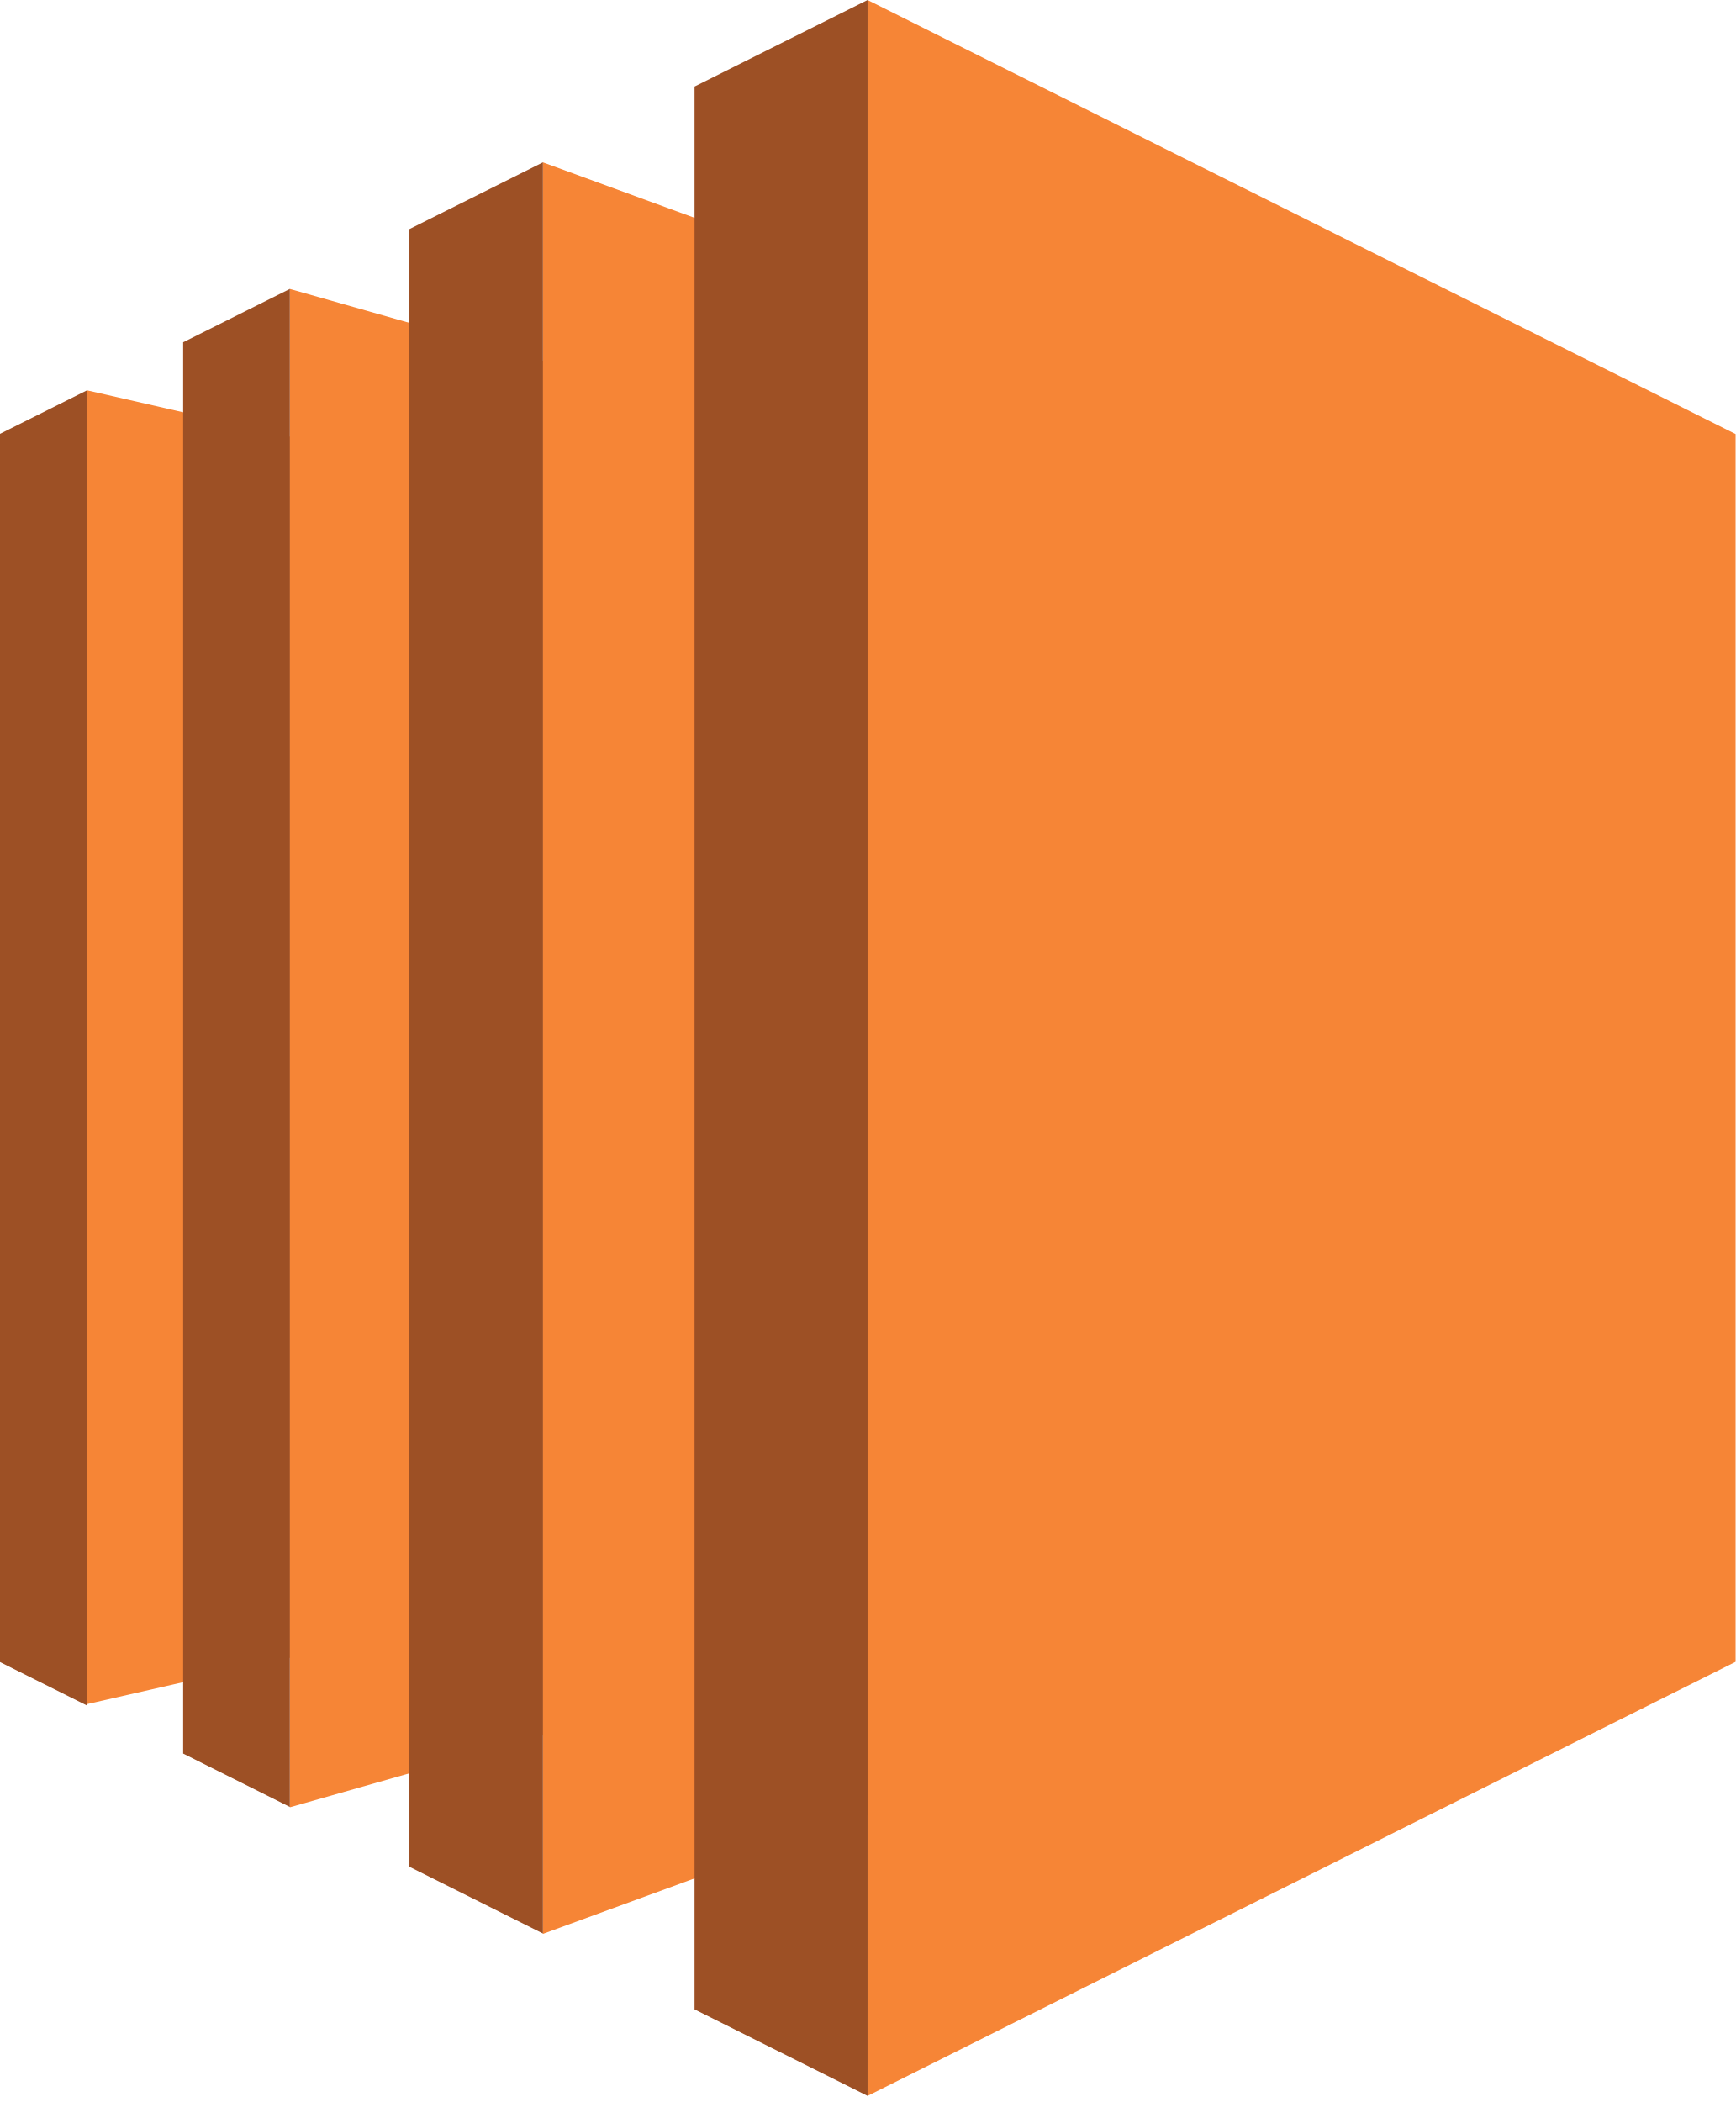
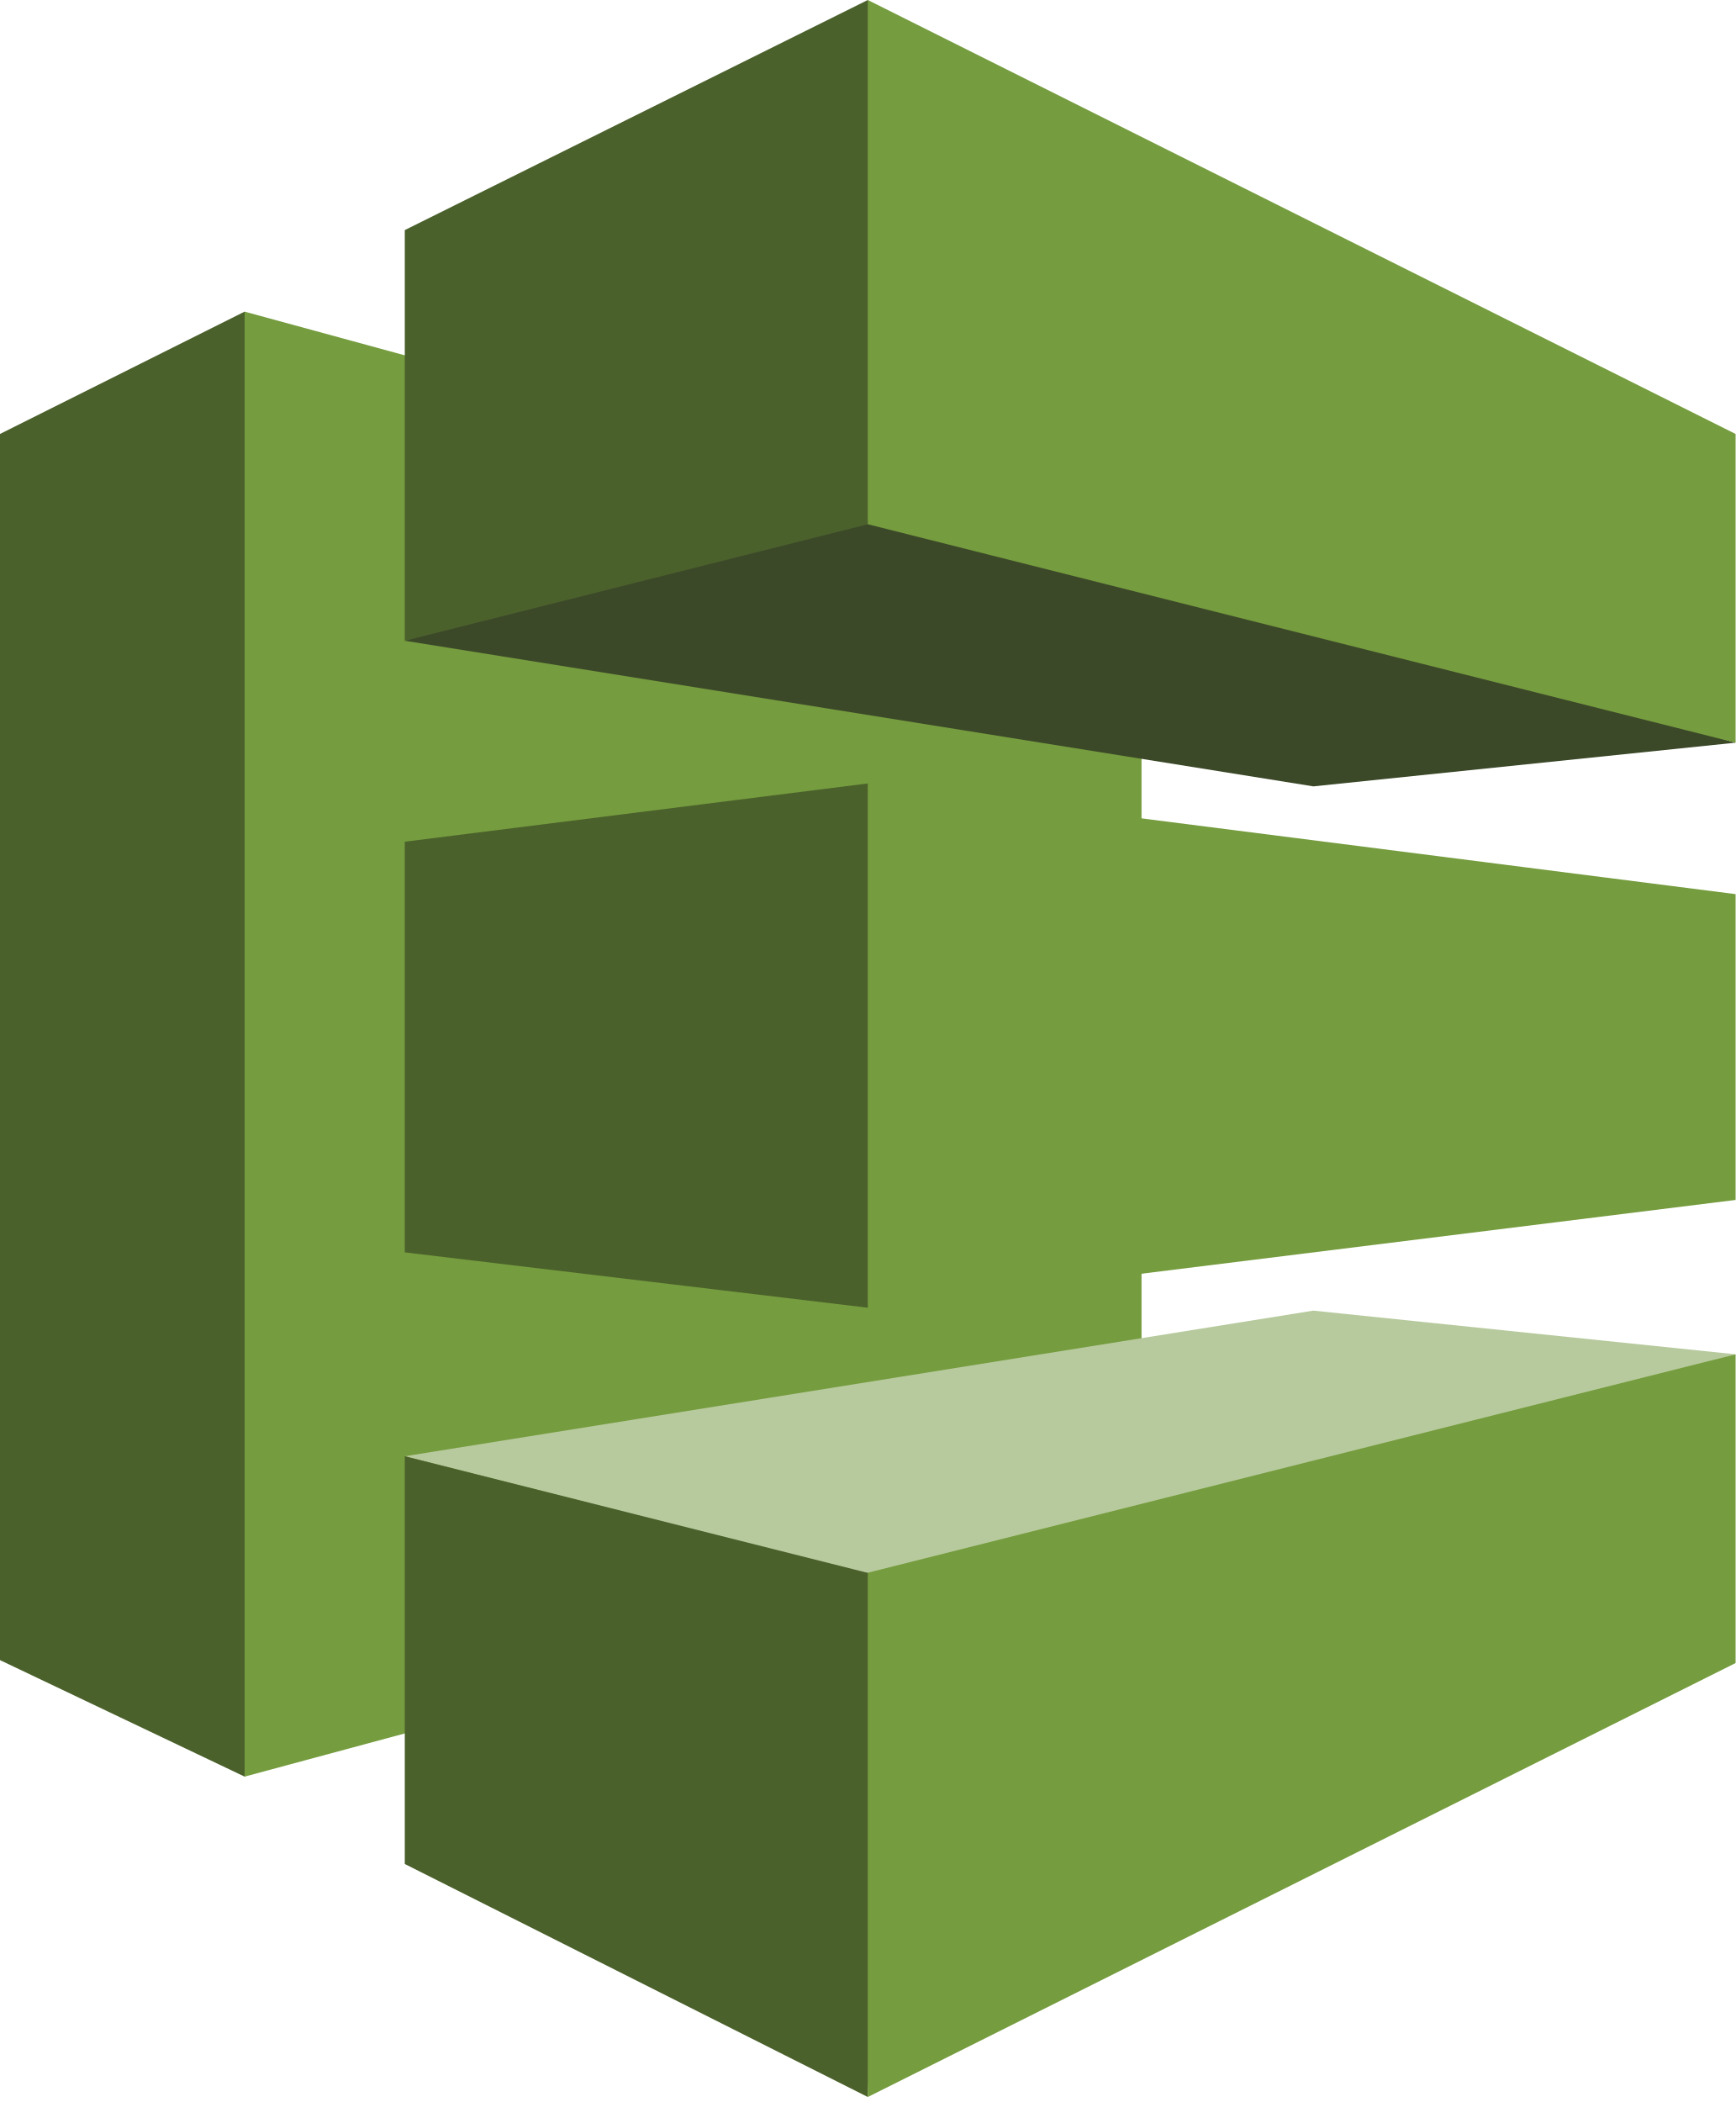
<svg xmlns="http://www.w3.org/2000/svg" width="256px" height="310px" viewBox="0 0 256 310" version="1.1" preserveAspectRatio="xMidYMid">
  <g>
-     <path d="M42.754,244.495 L12.836,251.321 L12.836,57.565 L42.754,64.404 L42.754,244.495" fill="#F68536" />
-     <path d="M80.082,255.931 L42.754,266.539 L42.754,42.612 L80.082,53.207 L80.082,255.931" fill="#F68536" />
-     <path d="M127.966,267.681 L80.082,285.205 L80.082,23.946 L127.966,41.462 L127.966,267.681" fill="#F68536" />
-     <path d="M256,245.079 L127.966,309.096 L127.966,0 L256,64.017 L256,245.079" fill="#F68536" />
-     <path d="M102.444,12.763 L127.966,0 L127.966,309.096 L102.444,296.337 L102.444,12.763" fill="#9D5025" />
-     <path d="M60.325,33.82 L80.082,23.942 L80.082,285.154 L60.325,275.276 L60.325,33.82" fill="#9D5025" />
-     <path d="M27.016,50.477 L42.754,42.608 L42.754,266.488 L27.016,258.614 L27.016,50.477" fill="#9D5025" />
-     <path d="M12.836,57.565 L0,63.983 L0,245.117 L12.836,251.531 L12.836,57.565" fill="#9D5025" />
+     <path d="M36.08,262.013 L0,244.832 L0,64 L36.08,45.96 L36.211,46.147 L36.451,261.648 L36.08,262.013" fill="#4B612C" />
+     <path d="M168.376,226.362 L36.08,262.013 L36.08,45.96 L168.376,82.04 L168.376,226.362" fill="#759C3E" />
+     <path d="M59.705,124.134 L128,115.544 L129.667,117 L129.667,190.333 L128,192.859 L59.705,184.698 L59.705,124.134" fill="#4B612C" />
+     <path d="M256,109.53 L193.718,115.973 L59.705,94.497 L127.167,72.5 L256,109.53" fill="#3C4929" />
+     <path d="M256,199.731 L193.718,193.289 L59.705,214.765 L132.167,233.167 L256,199.731" fill="#B7CA9D" />
+     <path d="M59.705,274.899 L128,309.262 L130.887,232.694 L59.705,214.765 L59.705,274.899" fill="#4B612C" />
+     <path d="M256,245.262 L128,309.262 L128,231.946 L256,199.731 L256,245.262" fill="#759C3E" />
+     <path d="M59.705,33.933 L128,0 L128.495,0.698 L128.285,76.844 L128,77.315 L59.705,94.497 L59.705,33.933" fill="#4B612C" />
+     <path d="M256,176.966 L128,192.859 L128,115.544 L256,131.866 L256,176.966" fill="#759C3E" />
+     <path d="M256,109.53 L128,77.315 L128,0 L256,64 L256,109.53" fill="#759C3E" />
  </g>
</svg>
